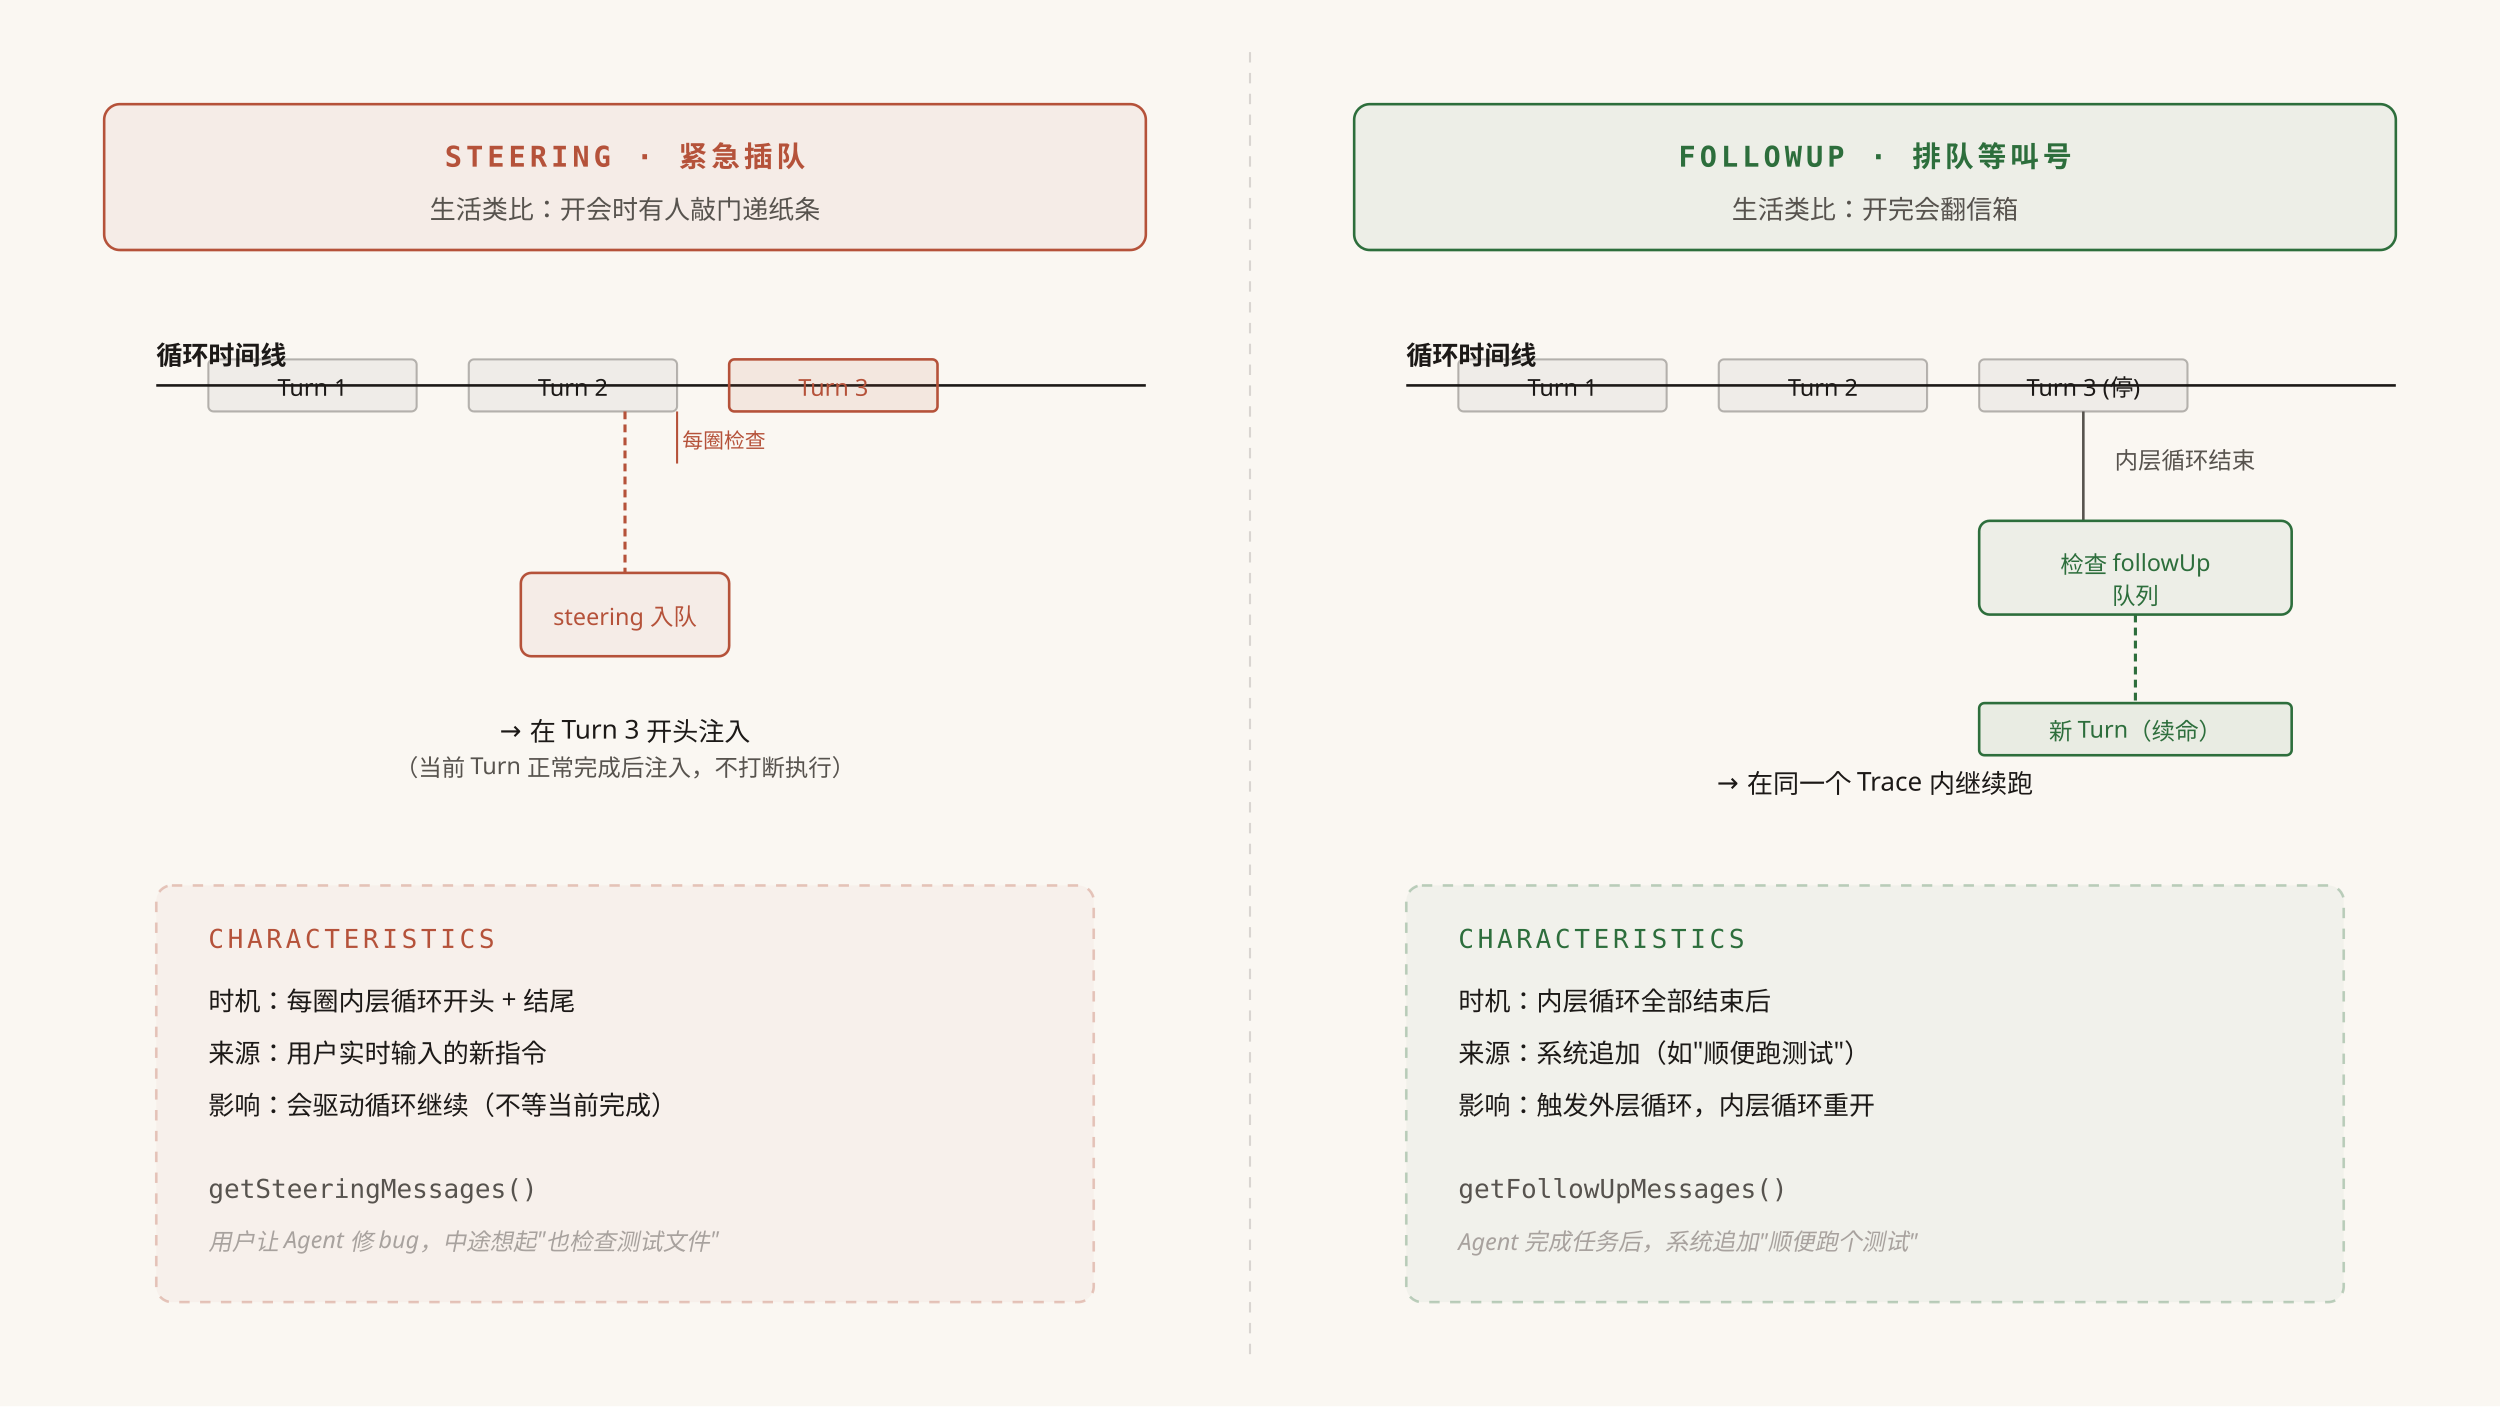
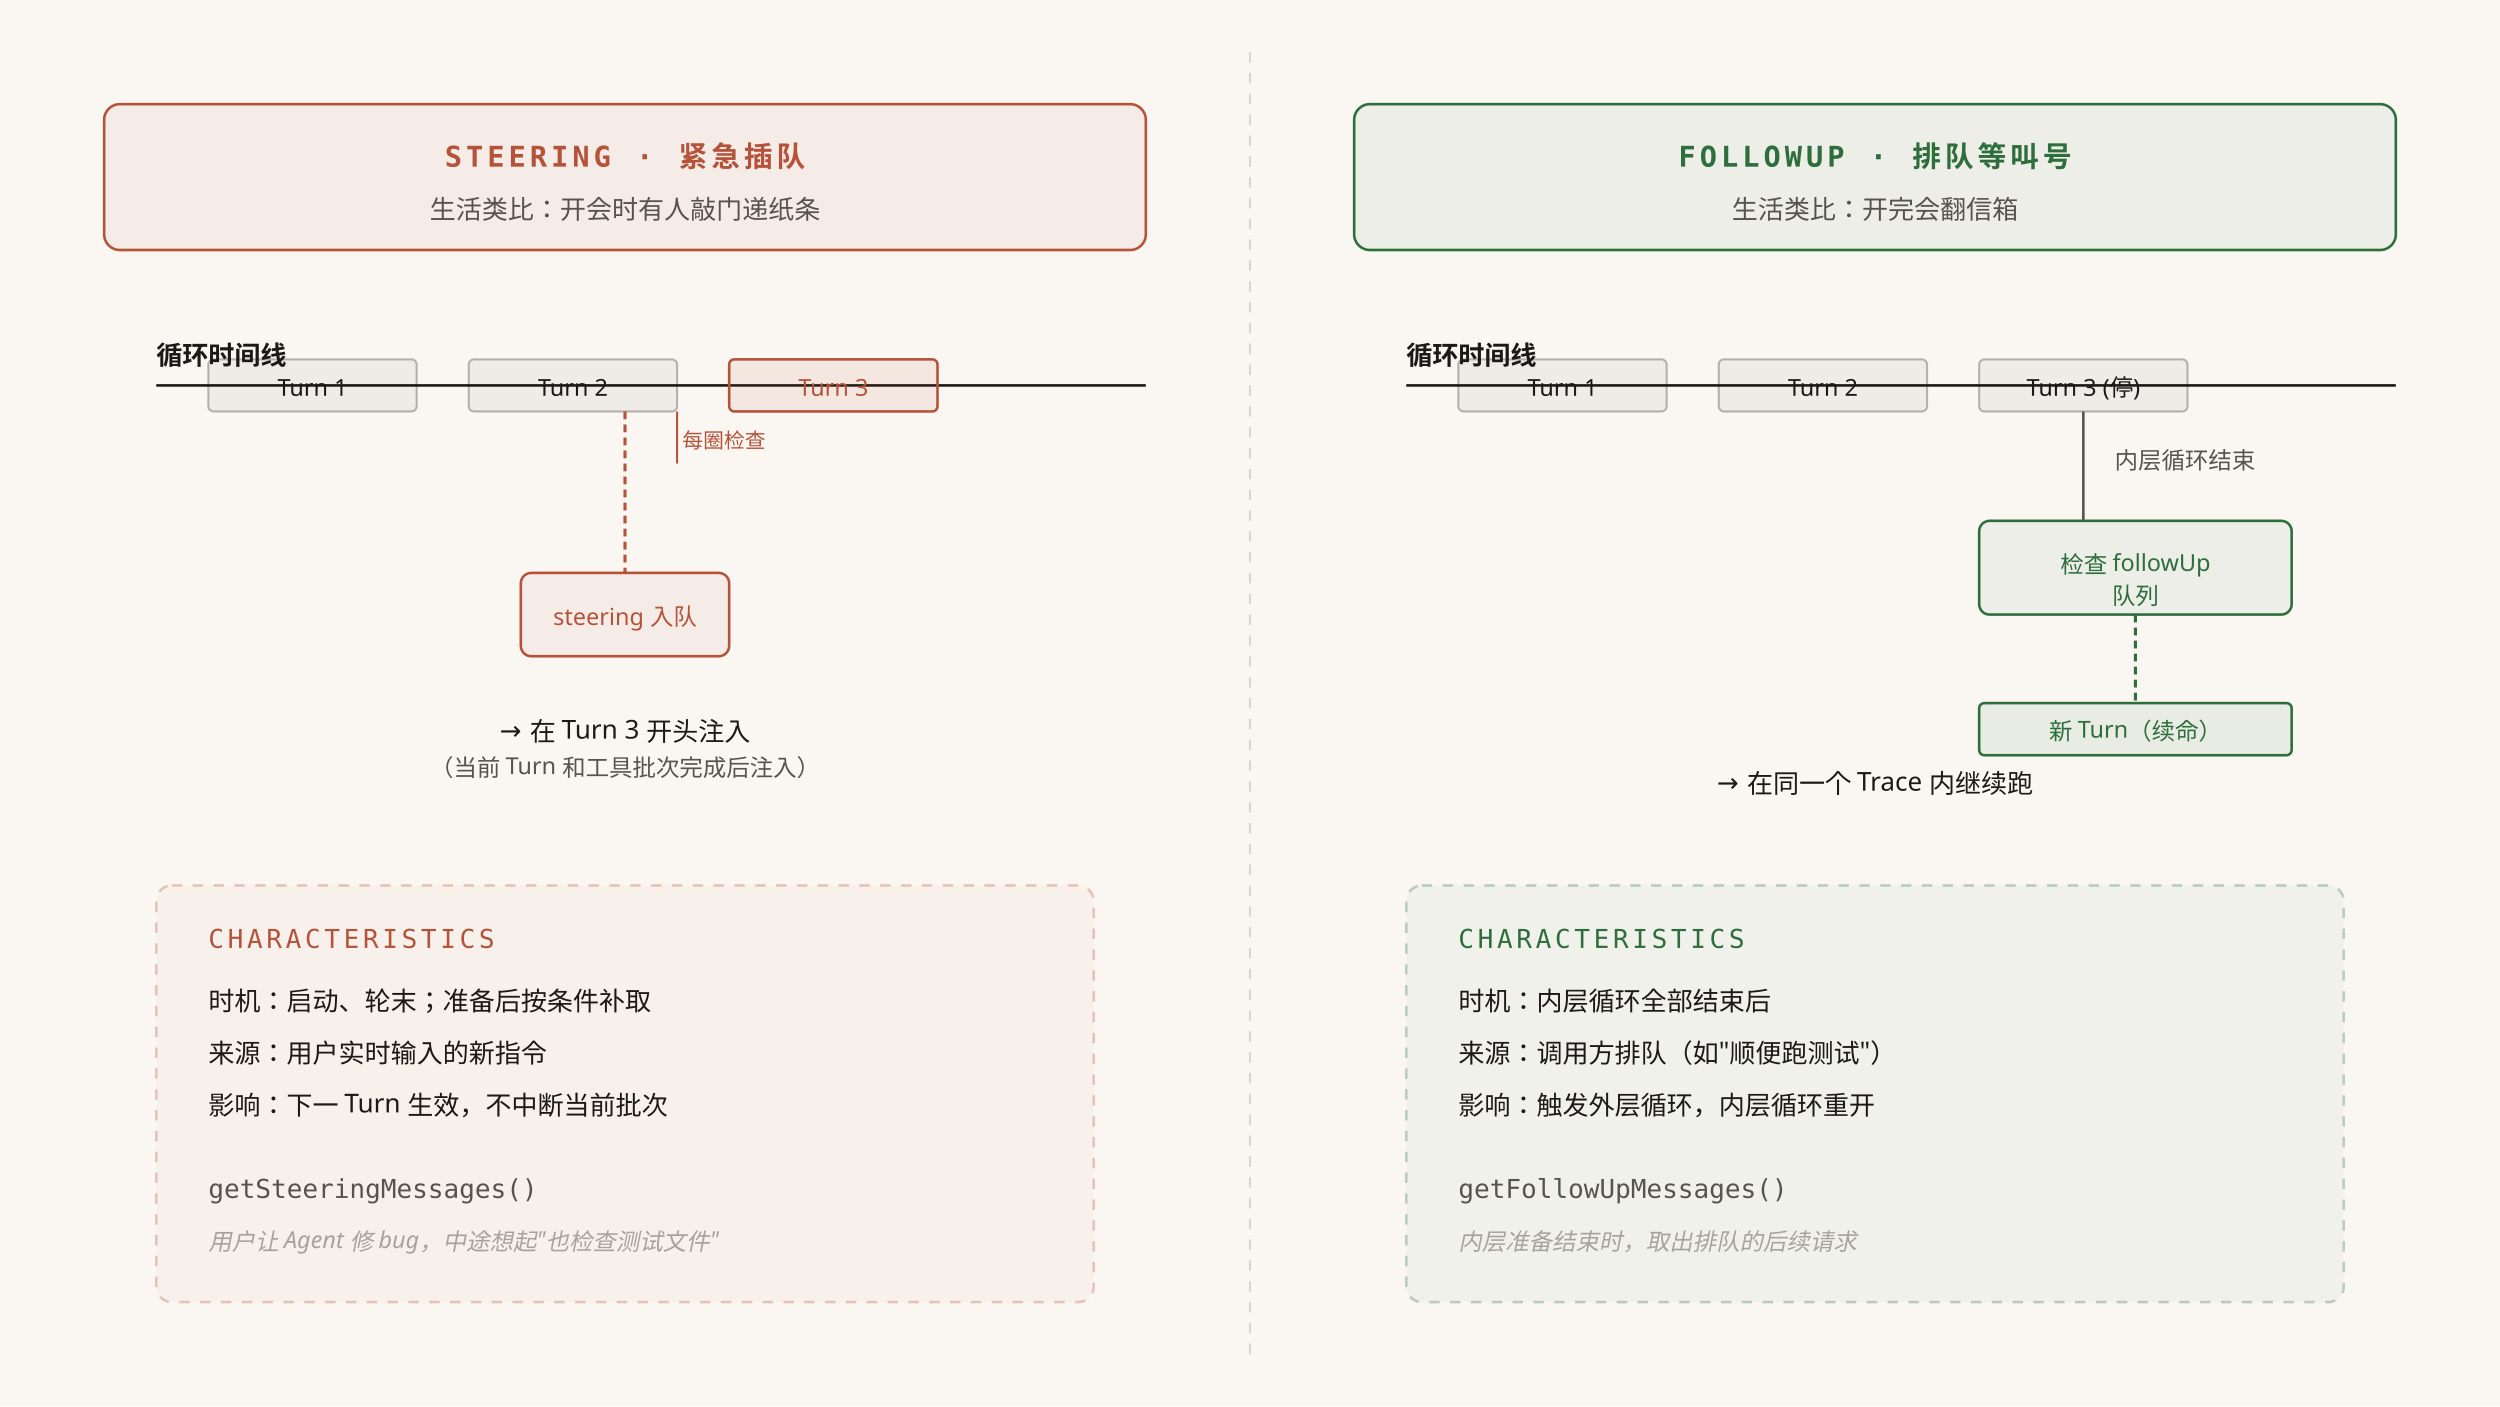
<svg xmlns="http://www.w3.org/2000/svg" viewBox="0 0 960 540">
  <rect width="960" height="540" fill="#faf7f2" />
  <line x1="480" y1="20" x2="480" y2="520" stroke="rgba(28,25,23,0.15)" stroke-width="0.8" stroke-dasharray="4,4" />
  <rect x="40" y="40" width="400" height="56" rx="6" fill="rgba(181,82,58,0.06)" stroke="#b5523a" stroke-width="1" />
  <text x="240" y="64" fill="#b5523a" font-size="11" font-weight="600" font-family="'Geist Mono', monospace" text-anchor="middle" letter-spacing="0.14em">STEERING · 紧急插队</text>
  <text x="240" y="84" fill="#57534e" font-size="10" font-family="'Geist', sans-serif" text-anchor="middle">
      生活类比：开会时有人敲门递纸条
    </text>
  <text x="60" y="140" fill="#1c1917" font-size="10" font-weight="600" font-family="'Geist', sans-serif">循环时间线</text>
  <line x1="60" y1="148" x2="440" y2="148" stroke="#1c1917" stroke-width="1" />
  <rect x="80" y="138" width="80" height="20" rx="2" fill="rgba(28,25,23,0.05)" stroke="rgba(28,25,23,0.30)" stroke-width="0.8" />
  <text x="120" y="152" fill="#1c1917" font-size="9" font-family="'Geist', sans-serif" text-anchor="middle">Turn 1</text>
  <rect x="180" y="138" width="80" height="20" rx="2" fill="rgba(28,25,23,0.05)" stroke="rgba(28,25,23,0.30)" stroke-width="0.8" />
  <text x="220" y="152" fill="#1c1917" font-size="9" font-family="'Geist', sans-serif" text-anchor="middle">Turn 2</text>
  <rect x="280" y="138" width="80" height="20" rx="2" fill="rgba(181,82,58,0.10)" stroke="#b5523a" stroke-width="1" />
  <text x="320" y="152" fill="#b5523a" font-size="9" font-family="'Geist', sans-serif" text-anchor="middle">Turn 3</text>
  <line x1="240" y1="158" x2="240" y2="220" stroke="#b5523a" stroke-width="1.2" stroke-dasharray="3,2" />
  <rect x="200" y="220" width="80" height="32" rx="4" fill="rgba(181,82,58,0.06)" stroke="#b5523a" stroke-width="1" />
  <text x="240" y="240" fill="#b5523a" font-size="9" font-family="'Geist', sans-serif" text-anchor="middle">steering 入队</text>
  <line x1="260" y1="158" x2="260" y2="178" stroke="#b5523a" stroke-width="0.8" />
  <text x="262" y="172" fill="#b5523a" font-size="8" font-family="'Geist Mono', monospace">每圈检查</text>
  <text x="240" y="284" fill="#1c1917" font-size="10" font-family="'Geist', sans-serif" text-anchor="middle">
      → 在 Turn 3 开头注入
    </text>
  <text x="240" y="298" fill="#57534e" font-size="9" font-family="'Geist', sans-serif" text-anchor="middle">
-       （当前 Turn 正常完成后注入，不打断执行）
+       （当前 Turn 和工具批次完成后注入）
    </text>
  <rect x="60" y="340" width="360" height="160" rx="6" fill="rgba(181,82,58,0.04)" stroke="rgba(181,82,58,0.30)" stroke-width="1" stroke-dasharray="4,4" />
  <text x="80" y="364" fill="#b5523a" font-size="10" font-family="'Geist Mono', monospace" letter-spacing="0.14em">CHARACTERISTICS</text>
-   <text x="80" y="388" fill="#1c1917" font-size="10" font-family="'Geist', sans-serif">时机：每圈内层循环开头 + 结尾</text>
+   <text x="80" y="388" fill="#1c1917" font-size="10" font-family="'Geist', sans-serif">时机：启动、轮末；准备后按条件补取</text>
  <text x="80" y="408" fill="#1c1917" font-size="10" font-family="'Geist', sans-serif">来源：用户实时输入的新指令</text>
-   <text x="80" y="428" fill="#1c1917" font-size="10" font-family="'Geist', sans-serif">影响：会驱动循环继续（不等当前完成）</text>
+   <text x="80" y="428" fill="#1c1917" font-size="10" font-family="'Geist', sans-serif">影响：下一 Turn 生效，不中断当前批次</text>
  <text x="80" y="460" fill="#57534e" font-size="10" font-family="'Geist Mono', monospace">getSteeringMessages()</text>
  <text x="80" y="480" fill="#a8a29e" font-size="9" font-family="'Geist', sans-serif" font-style="italic">
      用户让 Agent 修 bug，中途想起"也检查测试文件"
    </text>
  <rect x="520" y="40" width="400" height="56" rx="6" fill="rgba(45,110,60,0.06)" stroke="#2d6e3c" stroke-width="1" />
  <text x="720" y="64" fill="#2d6e3c" font-size="11" font-weight="600" font-family="'Geist Mono', monospace" text-anchor="middle" letter-spacing="0.14em">FOLLOWUP · 排队等叫号</text>
  <text x="720" y="84" fill="#57534e" font-size="10" font-family="'Geist', sans-serif" text-anchor="middle">
      生活类比：开完会翻信箱
    </text>
  <text x="540" y="140" fill="#1c1917" font-size="10" font-weight="600" font-family="'Geist', sans-serif">循环时间线</text>
  <line x1="540" y1="148" x2="920" y2="148" stroke="#1c1917" stroke-width="1" />
  <rect x="560" y="138" width="80" height="20" rx="2" fill="rgba(28,25,23,0.05)" stroke="rgba(28,25,23,0.30)" stroke-width="0.8" />
  <text x="600" y="152" fill="#1c1917" font-size="9" font-family="'Geist', sans-serif" text-anchor="middle">Turn 1</text>
  <rect x="660" y="138" width="80" height="20" rx="2" fill="rgba(28,25,23,0.05)" stroke="rgba(28,25,23,0.30)" stroke-width="0.8" />
  <text x="700" y="152" fill="#1c1917" font-size="9" font-family="'Geist', sans-serif" text-anchor="middle">Turn 2</text>
  <rect x="760" y="138" width="80" height="20" rx="2" fill="rgba(28,25,23,0.05)" stroke="rgba(28,25,23,0.30)" stroke-width="0.8" />
  <text x="800" y="152" fill="#1c1917" font-size="9" font-family="'Geist', sans-serif" text-anchor="middle">Turn 3 (停)</text>
  <line x1="800" y1="158" x2="800" y2="200" stroke="#57534e" stroke-width="1" />
  <text x="812" y="180" fill="#57534e" font-size="9" font-family="'Geist', sans-serif">内层循环结束</text>
  <rect x="760" y="200" width="120" height="36" rx="4" fill="rgba(45,110,60,0.06)" stroke="#2d6e3c" stroke-width="1" />
  <text x="820" y="220" fill="#2d6e3c" font-size="9" font-family="'Geist', sans-serif" text-anchor="middle">检查 followUp</text>
  <text x="820" y="232" fill="#2d6e3c" font-size="9" font-family="'Geist', sans-serif" text-anchor="middle">队列</text>
  <line x1="820" y1="236" x2="820" y2="270" stroke="#2d6e3c" stroke-width="1.2" stroke-dasharray="3,2" />
  <rect x="760" y="270" width="120" height="20" rx="2" fill="rgba(45,110,60,0.08)" stroke="#2d6e3c" stroke-width="1" />
  <text x="820" y="284" fill="#2d6e3c" font-size="9" font-family="'Geist', sans-serif" text-anchor="middle">新 Turn（续命）</text>
  <text x="720" y="304" fill="#1c1917" font-size="10" font-family="'Geist', sans-serif" text-anchor="middle">
      → 在同一个 Trace 内继续跑
    </text>
  <rect x="540" y="340" width="360" height="160" rx="6" fill="rgba(45,110,60,0.04)" stroke="rgba(45,110,60,0.30)" stroke-width="1" stroke-dasharray="4,4" />
  <text x="560" y="364" fill="#2d6e3c" font-size="10" font-family="'Geist Mono', monospace" letter-spacing="0.14em">CHARACTERISTICS</text>
  <text x="560" y="388" fill="#1c1917" font-size="10" font-family="'Geist', sans-serif">时机：内层循环全部结束后</text>
-   <text x="560" y="408" fill="#1c1917" font-size="10" font-family="'Geist', sans-serif">来源：系统追加（如"顺便跑测试"）</text>
+   <text x="560" y="408" fill="#1c1917" font-size="10" font-family="'Geist', sans-serif">来源：调用方排队（如"顺便跑测试"）</text>
  <text x="560" y="428" fill="#1c1917" font-size="10" font-family="'Geist', sans-serif">影响：触发外层循环，内层循环重开</text>
  <text x="560" y="460" fill="#57534e" font-size="10" font-family="'Geist Mono', monospace">getFollowUpMessages()</text>
  <text x="560" y="480" fill="#a8a29e" font-size="9" font-family="'Geist', sans-serif" font-style="italic">
-       Agent 完成任务后，系统追加"顺便跑个测试"
+       内层准备结束时，取出排队的后续请求
    </text>
</svg>
